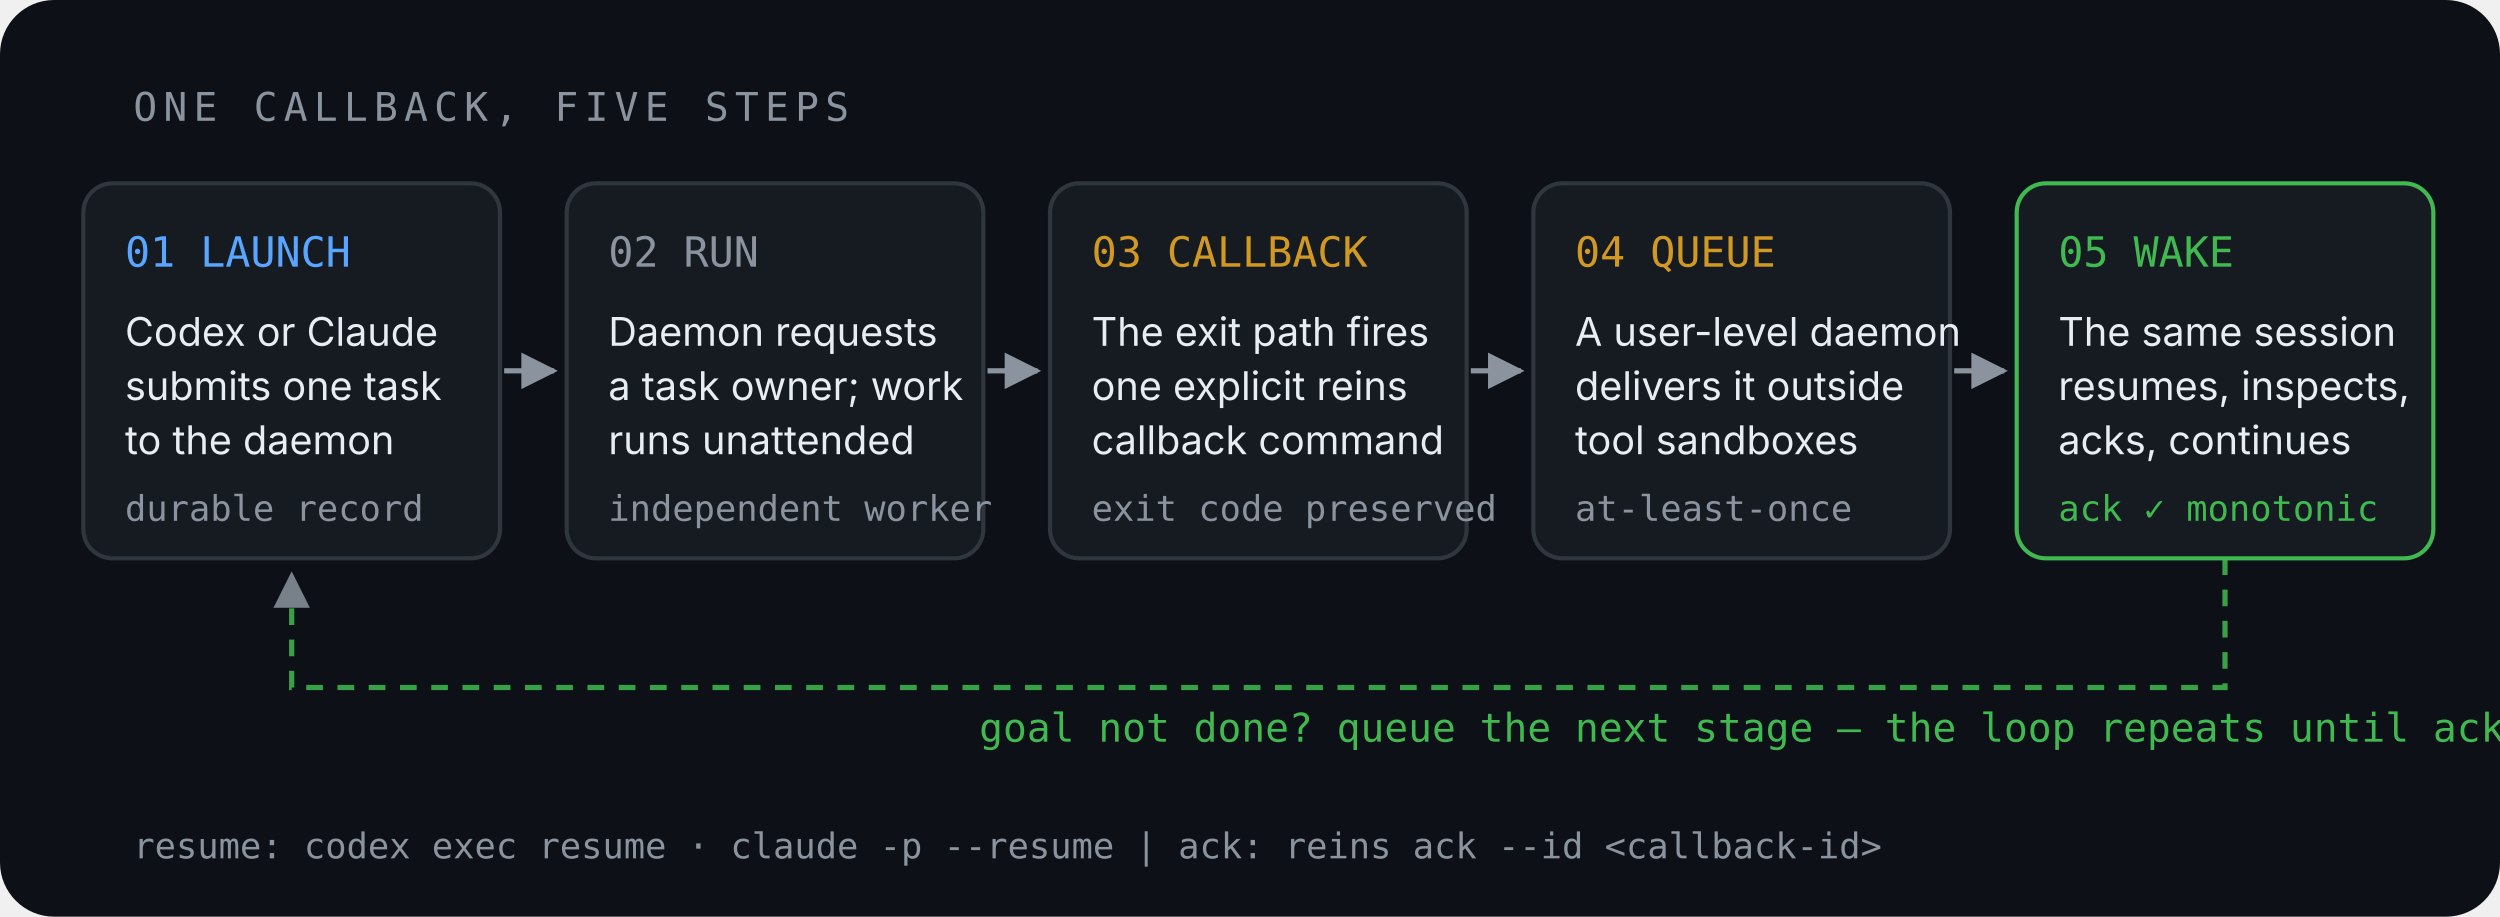
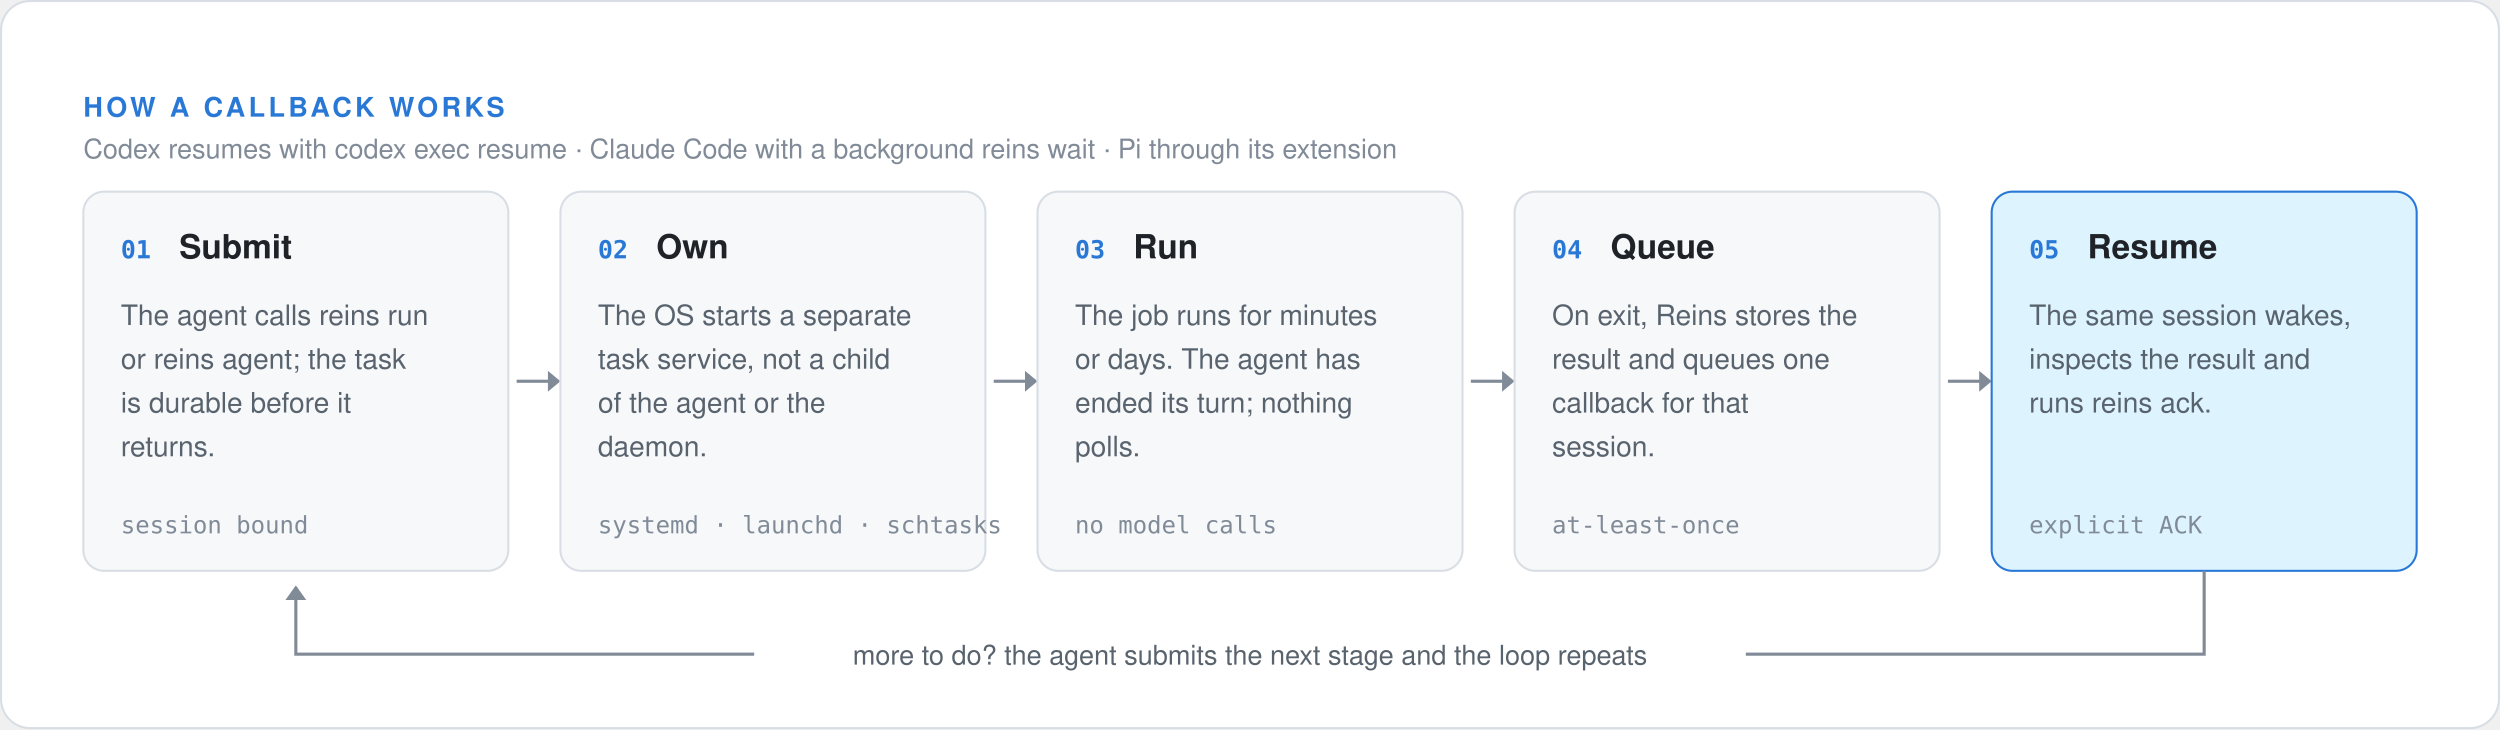
- <svg xmlns="http://www.w3.org/2000/svg" width="1200" height="440" viewBox="0 0 1200 440" role="img" aria-labelledby="title desc">
-   <rect width="1200" height="440" rx="26" fill="#0d1117" />
-   <defs>
-     <marker id="arrow" viewBox="0 0 10 10" refX="9" refY="5" markerWidth="7" markerHeight="7" orient="auto-start-reverse">
-       <path d="M 0 0 L 10 5 L 0 10 z" fill="#8b949e" />
-     </marker>
-   </defs>
-   <text x="64" y="58" font-family="ui-monospace, SFMono-Regular, Menlo, monospace" font-size="19" letter-spacing="3" fill="#8b949e">ONE CALLBACK, FIVE STEPS</text>
-   <g font-family="-apple-system, BlinkMacSystemFont, Segoe UI, PingFang SC, sans-serif">
-     <g transform="translate(40 88)">
-       <rect width="200" height="180" rx="14" fill="#161b22" stroke="#30363d" stroke-width="2" />
-       <text x="20" y="40" font-family="ui-monospace, SFMono-Regular, Menlo, monospace" font-size="20" fill="#58a6ff">01 LAUNCH</text>
-       <text x="20" y="78" font-size="19" fill="#e6edf3">Codex or Claude</text>
-       <text x="20" y="104" font-size="19" fill="#e6edf3">submits one task</text>
-       <text x="20" y="130" font-size="19" fill="#e6edf3">to the daemon</text>
-       <text x="20" y="162" font-family="ui-monospace, SFMono-Regular, Menlo, monospace" font-size="17" fill="#8b949e">durable record</text>
-     </g>
-     <g transform="translate(272 88)">
-       <rect width="200" height="180" rx="14" fill="#161b22" stroke="#30363d" stroke-width="2" />
-       <text x="20" y="40" font-family="ui-monospace, SFMono-Regular, Menlo, monospace" font-size="20" fill="#8b949e">02 RUN</text>
-       <text x="20" y="78" font-size="19" fill="#e6edf3">Daemon requests</text>
-       <text x="20" y="104" font-size="19" fill="#e6edf3">a task owner; work</text>
-       <text x="20" y="130" font-size="19" fill="#e6edf3">runs unattended</text>
-       <text x="20" y="162" font-family="ui-monospace, SFMono-Regular, Menlo, monospace" font-size="17" fill="#8b949e">independent worker</text>
-     </g>
-     <g transform="translate(504 88)">
-       <rect width="200" height="180" rx="14" fill="#161b22" stroke="#30363d" stroke-width="2" />
-       <text x="20" y="40" font-family="ui-monospace, SFMono-Regular, Menlo, monospace" font-size="20" fill="#d29922">03 CALLBACK</text>
-       <text x="20" y="78" font-size="19" fill="#e6edf3">The exit path fires</text>
-       <text x="20" y="104" font-size="19" fill="#e6edf3">one explicit reins</text>
-       <text x="20" y="130" font-size="19" fill="#e6edf3">callback command</text>
-       <text x="20" y="162" font-family="ui-monospace, SFMono-Regular, Menlo, monospace" font-size="17" fill="#8b949e">exit code preserved</text>
-     </g>
-     <g transform="translate(736 88)">
-       <rect width="200" height="180" rx="14" fill="#161b22" stroke="#30363d" stroke-width="2" />
-       <text x="20" y="40" font-family="ui-monospace, SFMono-Regular, Menlo, monospace" font-size="20" fill="#d29922">04 QUEUE</text>
-       <text x="20" y="78" font-size="19" fill="#e6edf3">A user-level daemon</text>
-       <text x="20" y="104" font-size="19" fill="#e6edf3">delivers it outside</text>
-       <text x="20" y="130" font-size="19" fill="#e6edf3">tool sandboxes</text>
-       <text x="20" y="162" font-family="ui-monospace, SFMono-Regular, Menlo, monospace" font-size="17" fill="#8b949e">at-least-once</text>
-     </g>
-     <g transform="translate(968 88)">
-       <rect width="200" height="180" rx="14" fill="#161b22" stroke="#3fb950" stroke-width="2" />
-       <text x="20" y="40" font-family="ui-monospace, SFMono-Regular, Menlo, monospace" font-size="20" fill="#3fb950">05 WAKE</text>
-       <text x="20" y="78" font-size="19" fill="#e6edf3">The same session</text>
-       <text x="20" y="104" font-size="19" fill="#e6edf3">resumes, inspects,</text>
-       <text x="20" y="130" font-size="19" fill="#e6edf3">acks, continues</text>
-       <text x="20" y="162" font-family="ui-monospace, SFMono-Regular, Menlo, monospace" font-size="17" fill="#3fb950">ack ✓ monotonic</text>
-     </g>
-   </g>
-   <g stroke="#8b949e" stroke-width="2.5">
-     <line x1="242" y1="178" x2="266" y2="178" marker-end="url(#arrow)" />
-     <line x1="474" y1="178" x2="498" y2="178" marker-end="url(#arrow)" />
-     <line x1="706" y1="178" x2="730" y2="178" marker-end="url(#arrow)" />
-     <line x1="938" y1="178" x2="962" y2="178" marker-end="url(#arrow)" />
-   </g>
-   <path d="M 1068 268 L 1068 330 L 140 330 L 140 276" fill="none" stroke="#3fb950" stroke-width="2.5" stroke-dasharray="8 7" marker-end="url(#arrow)" opacity="0.85" />
-   <text x="470" y="356" font-family="ui-monospace, SFMono-Regular, Menlo, monospace" font-size="19" fill="#3fb950">goal not done? queue the next stage — the loop repeats until ack</text>
-   <text x="64" y="412" font-family="ui-monospace, SFMono-Regular, Menlo, monospace" font-size="17" fill="#8b949e">resume: codex exec resume · claude -p --resume   |   ack: reins ack --id &lt;callback-id&gt;</text>
+ <svg xmlns="http://www.w3.org/2000/svg" width="1200" height="350" viewBox="0 0 1200 350" role="img" aria-labelledby="t d" font-family="system-ui, -apple-system, 'Segoe UI', Helvetica, Arial, sans-serif">
+   <rect x="0.5" y="0.5" width="1199" height="349" rx="14" fill="#ffffff" stroke="#d8dee4" />
+   <text x="40" y="56" font-size="13" font-weight="600" letter-spacing="1.6" fill="#2a78d6">HOW A CALLBACK WORKS</text>
+   <text x="40" y="76" font-size="13" fill="#818b98">Codex resumes with codex exec resume · Claude Code with a background reins wait · Pi through its extension</text>
+   <rect x="40" y="92" width="204" height="182" rx="10" fill="#f6f8fa" stroke="#d8dee4" />
+   <text x="58" y="124" font-size="12" font-weight="600" font-family="ui-monospace, SFMono-Regular, Menlo, Consolas, monospace" fill="#2a78d6">01</text>
+   <text x="86" y="124" font-size="16" font-weight="650" fill="#1f2328">Submit</text>
+   <text x="58" y="156" font-size="13.5" fill="#59636e">The agent calls reins run</text>
+   <text x="58" y="177" font-size="13.5" fill="#59636e">or reins agent; the task</text>
+   <text x="58" y="198" font-size="13.5" fill="#59636e">is durable before it</text>
+   <text x="58" y="219" font-size="13.5" fill="#59636e">returns.</text>
+   <text x="58" y="256" font-size="11.5" font-family="ui-monospace, SFMono-Regular, Menlo, Consolas, monospace" fill="#818b98">session bound</text>
+   <path d="M248,183 L264,183" stroke="#818b98" stroke-width="1.5" />
+   <path d="M263,178 L269,183 L263,188 Z" fill="#818b98" />
+   <rect x="269" y="92" width="204" height="182" rx="10" fill="#f6f8fa" stroke="#d8dee4" />
+   <text x="287" y="124" font-size="12" font-weight="600" font-family="ui-monospace, SFMono-Regular, Menlo, Consolas, monospace" fill="#2a78d6">02</text>
+   <text x="315" y="124" font-size="16" font-weight="650" fill="#1f2328">Own</text>
+   <text x="287" y="156" font-size="13.5" fill="#59636e">The OS starts a separate</text>
+   <text x="287" y="177" font-size="13.5" fill="#59636e">task service, not a child</text>
+   <text x="287" y="198" font-size="13.5" fill="#59636e">of the agent or the</text>
+   <text x="287" y="219" font-size="13.5" fill="#59636e">daemon.</text>
+   <text x="287" y="256" font-size="11.5" font-family="ui-monospace, SFMono-Regular, Menlo, Consolas, monospace" fill="#818b98">systemd · launchd · schtasks</text>
+   <path d="M477,183 L493,183" stroke="#818b98" stroke-width="1.5" />
+   <path d="M492,178 L498,183 L492,188 Z" fill="#818b98" />
+   <rect x="498" y="92" width="204" height="182" rx="10" fill="#f6f8fa" stroke="#d8dee4" />
+   <text x="516" y="124" font-size="12" font-weight="600" font-family="ui-monospace, SFMono-Regular, Menlo, Consolas, monospace" fill="#2a78d6">03</text>
+   <text x="544" y="124" font-size="16" font-weight="650" fill="#1f2328">Run</text>
+   <text x="516" y="156" font-size="13.5" fill="#59636e">The job runs for minutes</text>
+   <text x="516" y="177" font-size="13.5" fill="#59636e">or days. The agent has</text>
+   <text x="516" y="198" font-size="13.5" fill="#59636e">ended its turn; nothing</text>
+   <text x="516" y="219" font-size="13.5" fill="#59636e">polls.</text>
+   <text x="516" y="256" font-size="11.5" font-family="ui-monospace, SFMono-Regular, Menlo, Consolas, monospace" fill="#818b98">no model calls</text>
+   <path d="M706,183 L722,183" stroke="#818b98" stroke-width="1.5" />
+   <path d="M721,178 L727,183 L721,188 Z" fill="#818b98" />
+   <rect x="727" y="92" width="204" height="182" rx="10" fill="#f6f8fa" stroke="#d8dee4" />
+   <text x="745" y="124" font-size="12" font-weight="600" font-family="ui-monospace, SFMono-Regular, Menlo, Consolas, monospace" fill="#2a78d6">04</text>
+   <text x="773" y="124" font-size="16" font-weight="650" fill="#1f2328">Queue</text>
+   <text x="745" y="156" font-size="13.5" fill="#59636e">On exit, Reins stores the</text>
+   <text x="745" y="177" font-size="13.5" fill="#59636e">result and queues one</text>
+   <text x="745" y="198" font-size="13.5" fill="#59636e">callback for that</text>
+   <text x="745" y="219" font-size="13.5" fill="#59636e">session.</text>
+   <text x="745" y="256" font-size="11.5" font-family="ui-monospace, SFMono-Regular, Menlo, Consolas, monospace" fill="#818b98">at-least-once</text>
+   <path d="M935,183 L951,183" stroke="#818b98" stroke-width="1.5" />
+   <path d="M950,178 L956,183 L950,188 Z" fill="#818b98" />
+   <rect x="956" y="92" width="204" height="182" rx="10" fill="#ddf4ff" stroke="#2a78d6" />
+   <text x="974" y="124" font-size="12" font-weight="600" font-family="ui-monospace, SFMono-Regular, Menlo, Consolas, monospace" fill="#2a78d6">05</text>
+   <text x="1002" y="124" font-size="16" font-weight="650" fill="#1f2328">Resume</text>
+   <text x="974" y="156" font-size="13.5" fill="#59636e">The same session wakes,</text>
+   <text x="974" y="177" font-size="13.5" fill="#59636e">inspects the result and</text>
+   <text x="974" y="198" font-size="13.5" fill="#59636e">runs reins ack.</text>
+   <text x="974" y="256" font-size="11.5" font-family="ui-monospace, SFMono-Regular, Menlo, Consolas, monospace" fill="#818b98">explicit ACK</text>
+   <path d="M1058.0,274 L1058.0,314 L142.0,314 L142.0,282" fill="none" stroke="#818b98" stroke-width="1.5" />
+   <path d="M137.0,288 L142.0,281 L147.0,288 Z" fill="#818b98" />
+   <rect x="362.0" y="303" width="476" height="22" fill="#ffffff" />
+   <text x="600.0" y="319" font-size="13" fill="#59636e" text-anchor="middle">more to do? the agent submits the next stage and the loop repeats</text>
</svg>
